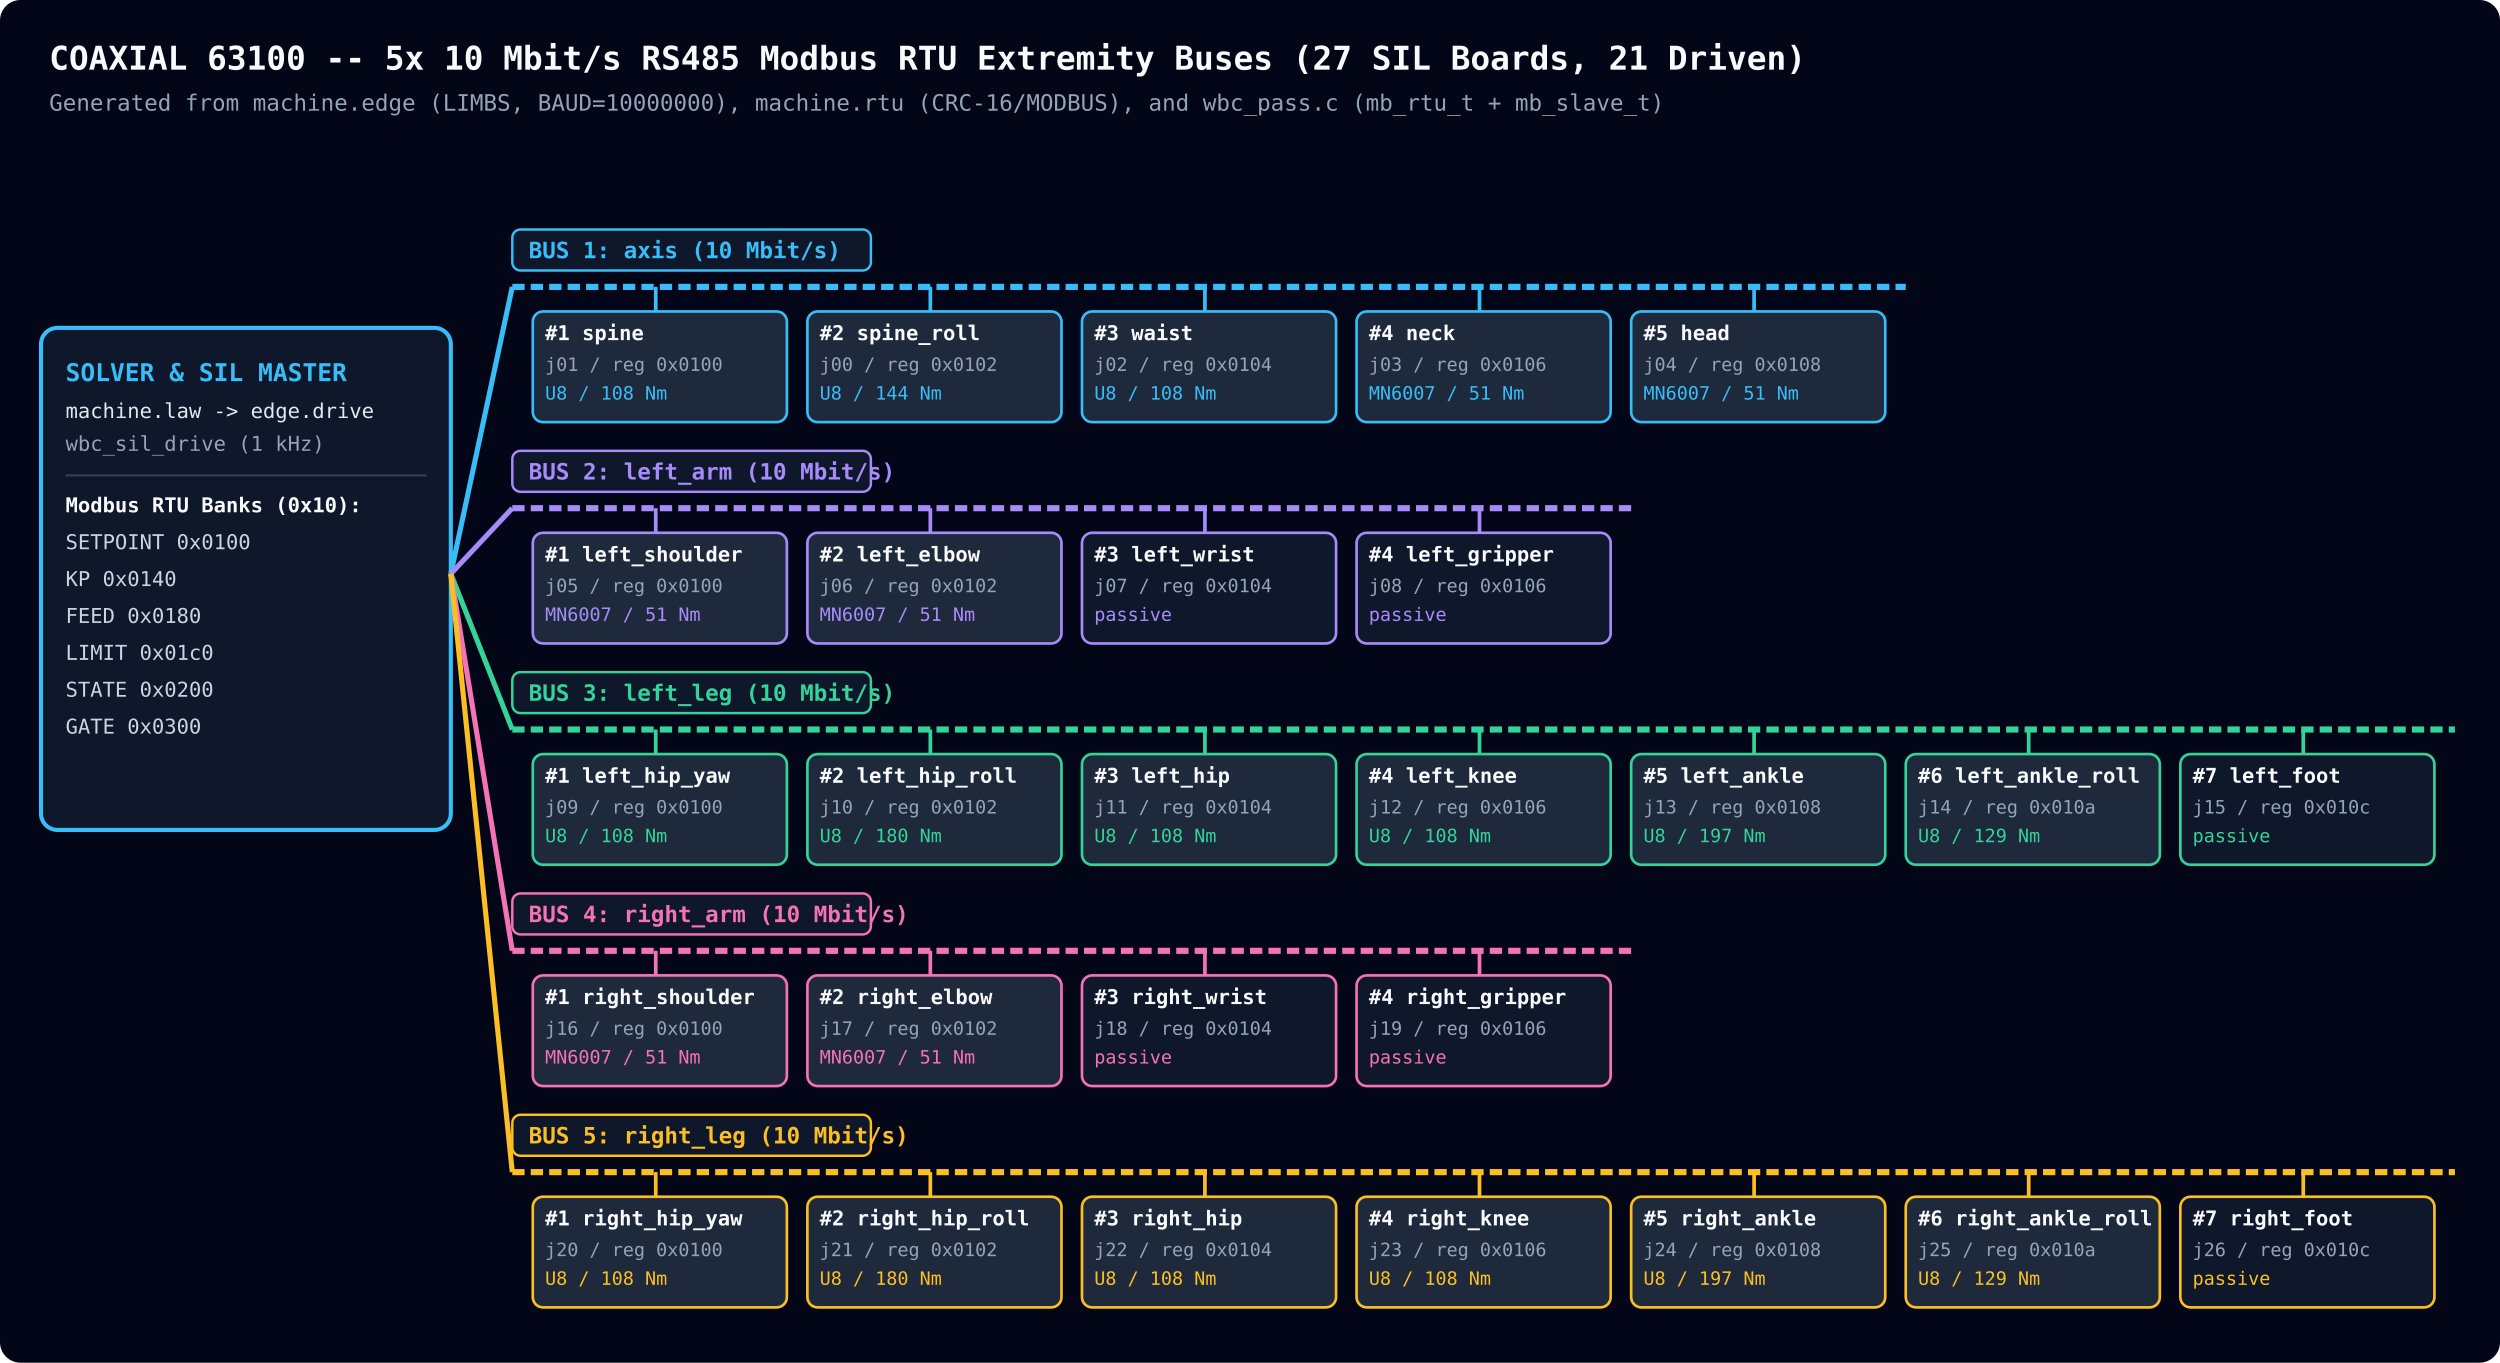
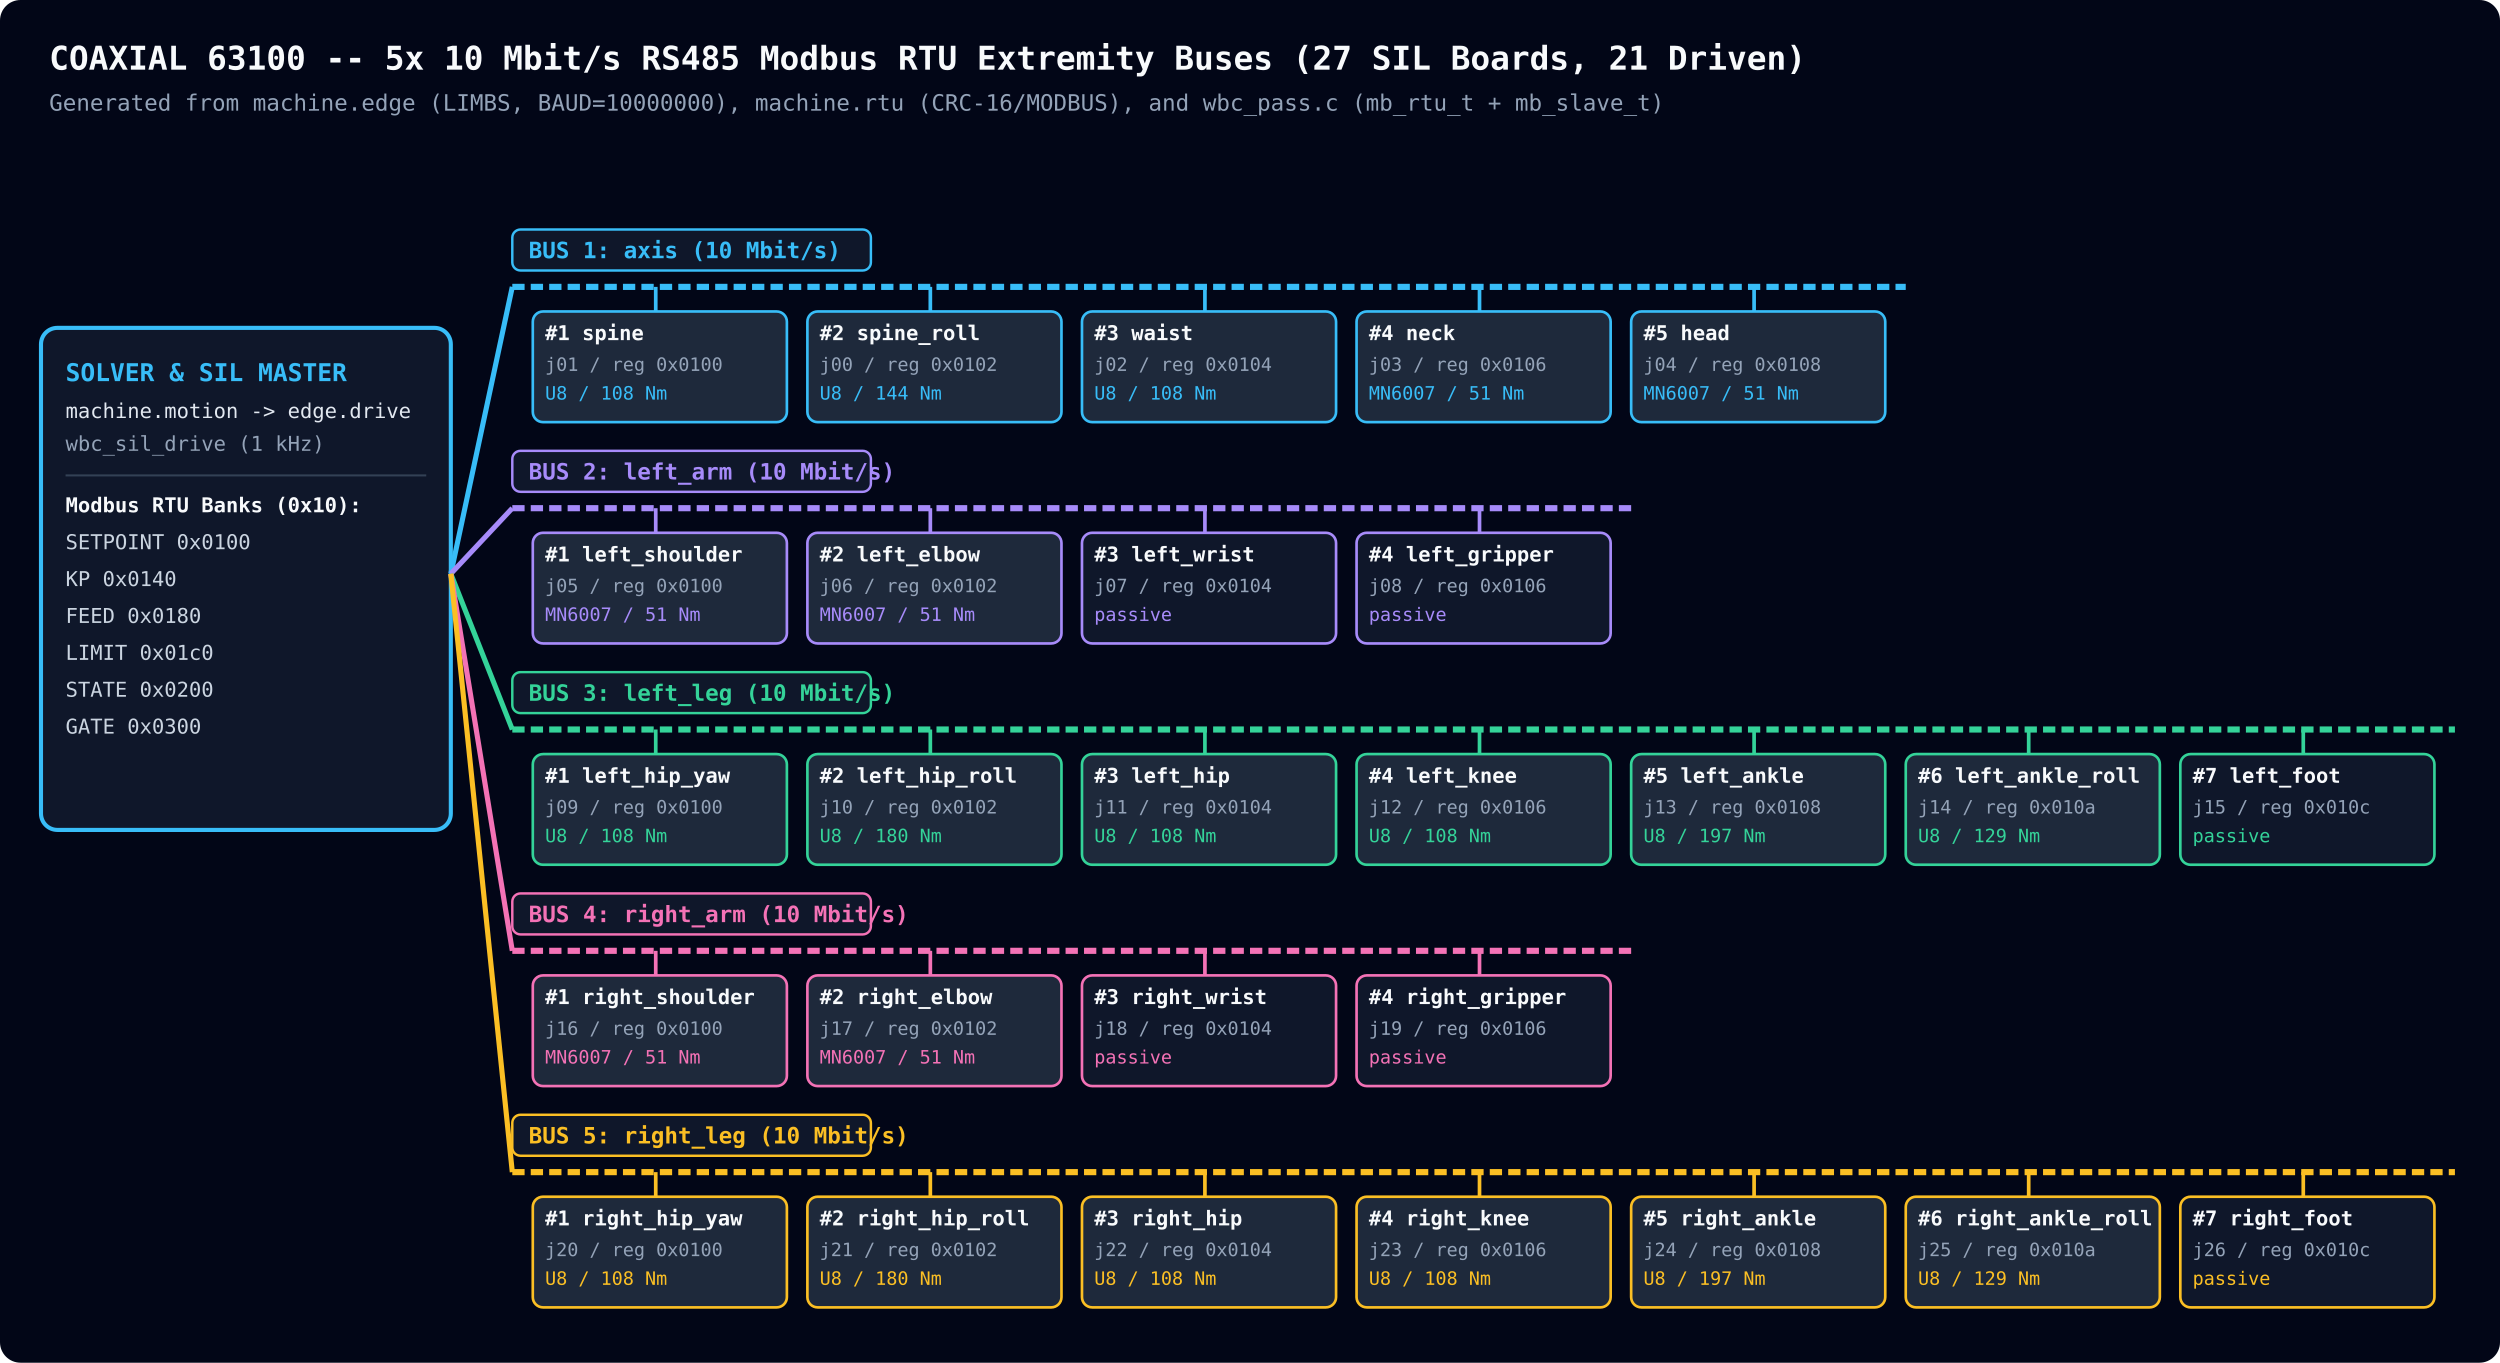
<svg xmlns="http://www.w3.org/2000/svg" viewBox="0 0 1220 665" width="100%" height="100%">
  <rect width="1220" height="665" rx="10" fill="#020617" />
  <g font-family="monospace">
    <text x="24" y="34" fill="#f8fafc" font-size="16" font-weight="bold">COAXIAL 63100 -- 5x 10 Mbit/s RS485 Modbus RTU Extremity Buses (27 SIL Boards, 21 Driven)</text>
    <text x="24" y="54" fill="#94a3b8" font-size="11">Generated from machine.edge (LIMBS, BAUD=10000000), machine.rtu (CRC-16/MODBUS), and wbc_pass.c (mb_rtu_t + mb_slave_t)</text>
    <rect x="20" y="160" width="200" height="245" rx="8" fill="#0f172a" stroke="#38bdf8" stroke-width="2" />
    <text x="32" y="186" fill="#38bdf8" font-size="12" font-weight="bold">SOLVER &amp; SIL MASTER</text>
-     <text x="32" y="204" fill="#e2e8f0" font-size="10">machine.law -&gt; edge.drive</text>
+     <text x="32" y="204" fill="#e2e8f0" font-size="10">machine.motion -&gt; edge.drive</text>
    <text x="32" y="220" fill="#94a3b8" font-size="10">wbc_sil_drive (1 kHz)</text>
    <line x1="32" y1="232" x2="208" y2="232" stroke="#334155" stroke-width="1" />
    <text x="32" y="250" fill="#f8fafc" font-size="10" font-weight="bold">Modbus RTU Banks (0x10):</text>
    <text x="32" y="268" fill="#cbd5e1" font-size="10">SETPOINT 0x0100</text>
    <text x="32" y="286" fill="#cbd5e1" font-size="10">KP       0x0140</text>
    <text x="32" y="304" fill="#cbd5e1" font-size="10">FEED     0x0180</text>
    <text x="32" y="322" fill="#cbd5e1" font-size="10">LIMIT    0x01c0</text>
    <text x="32" y="340" fill="#cbd5e1" font-size="10">STATE    0x0200</text>
    <text x="32" y="358" fill="#cbd5e1" font-size="10">GATE     0x0300</text>
  </g>
  <g font-family="monospace">
    <path d="M 220 280 L 250 140" stroke="#38bdf8" stroke-width="2.5" fill="none" />
    <line x1="250" y1="140" x2="930" y2="140" stroke="#38bdf8" stroke-width="3" stroke-dasharray="6,3" />
    <rect x="250" y="112" width="175" height="20" rx="4" fill="#0f172a" stroke="#38bdf8" stroke-width="1.2" />
    <text x="258" y="126" fill="#38bdf8" font-size="11" font-weight="bold">BUS 1: axis (10 Mbit/s)</text>
    <line x1="320" y1="140" x2="320" y2="152" stroke="#38bdf8" stroke-width="1.8" />
    <rect x="260" y="152" width="124" height="54" rx="5" fill="#1e293b" stroke="#38bdf8" stroke-width="1.3" />
    <text x="266" y="166" fill="#f8fafc" font-size="10" font-weight="bold">#1 spine</text>
    <text x="266" y="181" fill="#94a3b8" font-size="9">j01 / reg 0x0100</text>
    <text x="266" y="195" fill="#38bdf8" font-size="9">U8 / 108 Nm</text>
    <line x1="454" y1="140" x2="454" y2="152" stroke="#38bdf8" stroke-width="1.8" />
    <rect x="394" y="152" width="124" height="54" rx="5" fill="#1e293b" stroke="#38bdf8" stroke-width="1.3" />
    <text x="400" y="166" fill="#f8fafc" font-size="10" font-weight="bold">#2 spine_roll</text>
    <text x="400" y="181" fill="#94a3b8" font-size="9">j00 / reg 0x0102</text>
    <text x="400" y="195" fill="#38bdf8" font-size="9">U8 / 144 Nm</text>
    <line x1="588" y1="140" x2="588" y2="152" stroke="#38bdf8" stroke-width="1.8" />
    <rect x="528" y="152" width="124" height="54" rx="5" fill="#1e293b" stroke="#38bdf8" stroke-width="1.3" />
    <text x="534" y="166" fill="#f8fafc" font-size="10" font-weight="bold">#3 waist</text>
    <text x="534" y="181" fill="#94a3b8" font-size="9">j02 / reg 0x0104</text>
    <text x="534" y="195" fill="#38bdf8" font-size="9">U8 / 108 Nm</text>
    <line x1="722" y1="140" x2="722" y2="152" stroke="#38bdf8" stroke-width="1.8" />
    <rect x="662" y="152" width="124" height="54" rx="5" fill="#1e293b" stroke="#38bdf8" stroke-width="1.3" />
    <text x="668" y="166" fill="#f8fafc" font-size="10" font-weight="bold">#4 neck</text>
    <text x="668" y="181" fill="#94a3b8" font-size="9">j03 / reg 0x0106</text>
    <text x="668" y="195" fill="#38bdf8" font-size="9">MN6007 / 51 Nm</text>
    <line x1="856" y1="140" x2="856" y2="152" stroke="#38bdf8" stroke-width="1.8" />
    <rect x="796" y="152" width="124" height="54" rx="5" fill="#1e293b" stroke="#38bdf8" stroke-width="1.3" />
    <text x="802" y="166" fill="#f8fafc" font-size="10" font-weight="bold">#5 head</text>
    <text x="802" y="181" fill="#94a3b8" font-size="9">j04 / reg 0x0108</text>
    <text x="802" y="195" fill="#38bdf8" font-size="9">MN6007 / 51 Nm</text>
  </g>
  <g font-family="monospace">
    <path d="M 220 280 L 250 248" stroke="#a78bfa" stroke-width="2.5" fill="none" />
    <line x1="250" y1="248" x2="796" y2="248" stroke="#a78bfa" stroke-width="3" stroke-dasharray="6,3" />
    <rect x="250" y="220" width="175" height="20" rx="4" fill="#0f172a" stroke="#a78bfa" stroke-width="1.2" />
    <text x="258" y="234" fill="#a78bfa" font-size="11" font-weight="bold">BUS 2: left_arm (10 Mbit/s)</text>
    <line x1="320" y1="248" x2="320" y2="260" stroke="#a78bfa" stroke-width="1.8" />
    <rect x="260" y="260" width="124" height="54" rx="5" fill="#1e293b" stroke="#a78bfa" stroke-width="1.3" />
    <text x="266" y="274" fill="#f8fafc" font-size="10" font-weight="bold">#1 left_shoulder</text>
    <text x="266" y="289" fill="#94a3b8" font-size="9">j05 / reg 0x0100</text>
    <text x="266" y="303" fill="#a78bfa" font-size="9">MN6007 / 51 Nm</text>
    <line x1="454" y1="248" x2="454" y2="260" stroke="#a78bfa" stroke-width="1.8" />
    <rect x="394" y="260" width="124" height="54" rx="5" fill="#1e293b" stroke="#a78bfa" stroke-width="1.3" />
    <text x="400" y="274" fill="#f8fafc" font-size="10" font-weight="bold">#2 left_elbow</text>
    <text x="400" y="289" fill="#94a3b8" font-size="9">j06 / reg 0x0102</text>
    <text x="400" y="303" fill="#a78bfa" font-size="9">MN6007 / 51 Nm</text>
    <line x1="588" y1="248" x2="588" y2="260" stroke="#a78bfa" stroke-width="1.8" />
    <rect x="528" y="260" width="124" height="54" rx="5" fill="#0f172a" stroke="#a78bfa" stroke-width="1.3" />
    <text x="534" y="274" fill="#f8fafc" font-size="10" font-weight="bold">#3 left_wrist</text>
    <text x="534" y="289" fill="#94a3b8" font-size="9">j07 / reg 0x0104</text>
    <text x="534" y="303" fill="#a78bfa" font-size="9">passive</text>
    <line x1="722" y1="248" x2="722" y2="260" stroke="#a78bfa" stroke-width="1.8" />
    <rect x="662" y="260" width="124" height="54" rx="5" fill="#0f172a" stroke="#a78bfa" stroke-width="1.3" />
    <text x="668" y="274" fill="#f8fafc" font-size="10" font-weight="bold">#4 left_gripper</text>
    <text x="668" y="289" fill="#94a3b8" font-size="9">j08 / reg 0x0106</text>
    <text x="668" y="303" fill="#a78bfa" font-size="9">passive</text>
  </g>
  <g font-family="monospace">
    <path d="M 220 280 L 250 356" stroke="#34d399" stroke-width="2.5" fill="none" />
    <line x1="250" y1="356" x2="1198" y2="356" stroke="#34d399" stroke-width="3" stroke-dasharray="6,3" />
    <rect x="250" y="328" width="175" height="20" rx="4" fill="#0f172a" stroke="#34d399" stroke-width="1.2" />
    <text x="258" y="342" fill="#34d399" font-size="11" font-weight="bold">BUS 3: left_leg (10 Mbit/s)</text>
    <line x1="320" y1="356" x2="320" y2="368" stroke="#34d399" stroke-width="1.8" />
    <rect x="260" y="368" width="124" height="54" rx="5" fill="#1e293b" stroke="#34d399" stroke-width="1.3" />
    <text x="266" y="382" fill="#f8fafc" font-size="10" font-weight="bold">#1 left_hip_yaw</text>
    <text x="266" y="397" fill="#94a3b8" font-size="9">j09 / reg 0x0100</text>
    <text x="266" y="411" fill="#34d399" font-size="9">U8 / 108 Nm</text>
    <line x1="454" y1="356" x2="454" y2="368" stroke="#34d399" stroke-width="1.8" />
    <rect x="394" y="368" width="124" height="54" rx="5" fill="#1e293b" stroke="#34d399" stroke-width="1.3" />
    <text x="400" y="382" fill="#f8fafc" font-size="10" font-weight="bold">#2 left_hip_roll</text>
    <text x="400" y="397" fill="#94a3b8" font-size="9">j10 / reg 0x0102</text>
    <text x="400" y="411" fill="#34d399" font-size="9">U8 / 180 Nm</text>
    <line x1="588" y1="356" x2="588" y2="368" stroke="#34d399" stroke-width="1.8" />
    <rect x="528" y="368" width="124" height="54" rx="5" fill="#1e293b" stroke="#34d399" stroke-width="1.3" />
    <text x="534" y="382" fill="#f8fafc" font-size="10" font-weight="bold">#3 left_hip</text>
    <text x="534" y="397" fill="#94a3b8" font-size="9">j11 / reg 0x0104</text>
    <text x="534" y="411" fill="#34d399" font-size="9">U8 / 108 Nm</text>
    <line x1="722" y1="356" x2="722" y2="368" stroke="#34d399" stroke-width="1.8" />
    <rect x="662" y="368" width="124" height="54" rx="5" fill="#1e293b" stroke="#34d399" stroke-width="1.3" />
    <text x="668" y="382" fill="#f8fafc" font-size="10" font-weight="bold">#4 left_knee</text>
    <text x="668" y="397" fill="#94a3b8" font-size="9">j12 / reg 0x0106</text>
    <text x="668" y="411" fill="#34d399" font-size="9">U8 / 108 Nm</text>
    <line x1="856" y1="356" x2="856" y2="368" stroke="#34d399" stroke-width="1.8" />
    <rect x="796" y="368" width="124" height="54" rx="5" fill="#1e293b" stroke="#34d399" stroke-width="1.3" />
    <text x="802" y="382" fill="#f8fafc" font-size="10" font-weight="bold">#5 left_ankle</text>
    <text x="802" y="397" fill="#94a3b8" font-size="9">j13 / reg 0x0108</text>
    <text x="802" y="411" fill="#34d399" font-size="9">U8 / 197 Nm</text>
    <line x1="990" y1="356" x2="990" y2="368" stroke="#34d399" stroke-width="1.8" />
    <rect x="930" y="368" width="124" height="54" rx="5" fill="#1e293b" stroke="#34d399" stroke-width="1.3" />
    <text x="936" y="382" fill="#f8fafc" font-size="10" font-weight="bold">#6 left_ankle_roll</text>
    <text x="936" y="397" fill="#94a3b8" font-size="9">j14 / reg 0x010a</text>
    <text x="936" y="411" fill="#34d399" font-size="9">U8 / 129 Nm</text>
    <line x1="1124" y1="356" x2="1124" y2="368" stroke="#34d399" stroke-width="1.8" />
    <rect x="1064" y="368" width="124" height="54" rx="5" fill="#0f172a" stroke="#34d399" stroke-width="1.3" />
    <text x="1070" y="382" fill="#f8fafc" font-size="10" font-weight="bold">#7 left_foot</text>
    <text x="1070" y="397" fill="#94a3b8" font-size="9">j15 / reg 0x010c</text>
    <text x="1070" y="411" fill="#34d399" font-size="9">passive</text>
  </g>
  <g font-family="monospace">
    <path d="M 220 280 L 250 464" stroke="#f472b6" stroke-width="2.5" fill="none" />
    <line x1="250" y1="464" x2="796" y2="464" stroke="#f472b6" stroke-width="3" stroke-dasharray="6,3" />
    <rect x="250" y="436" width="175" height="20" rx="4" fill="#0f172a" stroke="#f472b6" stroke-width="1.2" />
    <text x="258" y="450" fill="#f472b6" font-size="11" font-weight="bold">BUS 4: right_arm (10 Mbit/s)</text>
    <line x1="320" y1="464" x2="320" y2="476" stroke="#f472b6" stroke-width="1.8" />
    <rect x="260" y="476" width="124" height="54" rx="5" fill="#1e293b" stroke="#f472b6" stroke-width="1.3" />
    <text x="266" y="490" fill="#f8fafc" font-size="10" font-weight="bold">#1 right_shoulder</text>
    <text x="266" y="505" fill="#94a3b8" font-size="9">j16 / reg 0x0100</text>
    <text x="266" y="519" fill="#f472b6" font-size="9">MN6007 / 51 Nm</text>
    <line x1="454" y1="464" x2="454" y2="476" stroke="#f472b6" stroke-width="1.8" />
    <rect x="394" y="476" width="124" height="54" rx="5" fill="#1e293b" stroke="#f472b6" stroke-width="1.3" />
    <text x="400" y="490" fill="#f8fafc" font-size="10" font-weight="bold">#2 right_elbow</text>
    <text x="400" y="505" fill="#94a3b8" font-size="9">j17 / reg 0x0102</text>
    <text x="400" y="519" fill="#f472b6" font-size="9">MN6007 / 51 Nm</text>
    <line x1="588" y1="464" x2="588" y2="476" stroke="#f472b6" stroke-width="1.8" />
    <rect x="528" y="476" width="124" height="54" rx="5" fill="#0f172a" stroke="#f472b6" stroke-width="1.3" />
    <text x="534" y="490" fill="#f8fafc" font-size="10" font-weight="bold">#3 right_wrist</text>
    <text x="534" y="505" fill="#94a3b8" font-size="9">j18 / reg 0x0104</text>
    <text x="534" y="519" fill="#f472b6" font-size="9">passive</text>
    <line x1="722" y1="464" x2="722" y2="476" stroke="#f472b6" stroke-width="1.8" />
    <rect x="662" y="476" width="124" height="54" rx="5" fill="#0f172a" stroke="#f472b6" stroke-width="1.3" />
    <text x="668" y="490" fill="#f8fafc" font-size="10" font-weight="bold">#4 right_gripper</text>
    <text x="668" y="505" fill="#94a3b8" font-size="9">j19 / reg 0x0106</text>
    <text x="668" y="519" fill="#f472b6" font-size="9">passive</text>
  </g>
  <g font-family="monospace">
    <path d="M 220 280 L 250 572" stroke="#fbbf24" stroke-width="2.5" fill="none" />
    <line x1="250" y1="572" x2="1198" y2="572" stroke="#fbbf24" stroke-width="3" stroke-dasharray="6,3" />
    <rect x="250" y="544" width="175" height="20" rx="4" fill="#0f172a" stroke="#fbbf24" stroke-width="1.2" />
    <text x="258" y="558" fill="#fbbf24" font-size="11" font-weight="bold">BUS 5: right_leg (10 Mbit/s)</text>
    <line x1="320" y1="572" x2="320" y2="584" stroke="#fbbf24" stroke-width="1.8" />
    <rect x="260" y="584" width="124" height="54" rx="5" fill="#1e293b" stroke="#fbbf24" stroke-width="1.3" />
    <text x="266" y="598" fill="#f8fafc" font-size="10" font-weight="bold">#1 right_hip_yaw</text>
    <text x="266" y="613" fill="#94a3b8" font-size="9">j20 / reg 0x0100</text>
    <text x="266" y="627" fill="#fbbf24" font-size="9">U8 / 108 Nm</text>
    <line x1="454" y1="572" x2="454" y2="584" stroke="#fbbf24" stroke-width="1.8" />
    <rect x="394" y="584" width="124" height="54" rx="5" fill="#1e293b" stroke="#fbbf24" stroke-width="1.3" />
    <text x="400" y="598" fill="#f8fafc" font-size="10" font-weight="bold">#2 right_hip_roll</text>
    <text x="400" y="613" fill="#94a3b8" font-size="9">j21 / reg 0x0102</text>
    <text x="400" y="627" fill="#fbbf24" font-size="9">U8 / 180 Nm</text>
    <line x1="588" y1="572" x2="588" y2="584" stroke="#fbbf24" stroke-width="1.8" />
    <rect x="528" y="584" width="124" height="54" rx="5" fill="#1e293b" stroke="#fbbf24" stroke-width="1.3" />
    <text x="534" y="598" fill="#f8fafc" font-size="10" font-weight="bold">#3 right_hip</text>
    <text x="534" y="613" fill="#94a3b8" font-size="9">j22 / reg 0x0104</text>
    <text x="534" y="627" fill="#fbbf24" font-size="9">U8 / 108 Nm</text>
    <line x1="722" y1="572" x2="722" y2="584" stroke="#fbbf24" stroke-width="1.8" />
    <rect x="662" y="584" width="124" height="54" rx="5" fill="#1e293b" stroke="#fbbf24" stroke-width="1.3" />
    <text x="668" y="598" fill="#f8fafc" font-size="10" font-weight="bold">#4 right_knee</text>
    <text x="668" y="613" fill="#94a3b8" font-size="9">j23 / reg 0x0106</text>
    <text x="668" y="627" fill="#fbbf24" font-size="9">U8 / 108 Nm</text>
    <line x1="856" y1="572" x2="856" y2="584" stroke="#fbbf24" stroke-width="1.8" />
    <rect x="796" y="584" width="124" height="54" rx="5" fill="#1e293b" stroke="#fbbf24" stroke-width="1.3" />
    <text x="802" y="598" fill="#f8fafc" font-size="10" font-weight="bold">#5 right_ankle</text>
    <text x="802" y="613" fill="#94a3b8" font-size="9">j24 / reg 0x0108</text>
    <text x="802" y="627" fill="#fbbf24" font-size="9">U8 / 197 Nm</text>
    <line x1="990" y1="572" x2="990" y2="584" stroke="#fbbf24" stroke-width="1.8" />
    <rect x="930" y="584" width="124" height="54" rx="5" fill="#1e293b" stroke="#fbbf24" stroke-width="1.3" />
    <text x="936" y="598" fill="#f8fafc" font-size="10" font-weight="bold">#6 right_ankle_roll</text>
    <text x="936" y="613" fill="#94a3b8" font-size="9">j25 / reg 0x010a</text>
    <text x="936" y="627" fill="#fbbf24" font-size="9">U8 / 129 Nm</text>
    <line x1="1124" y1="572" x2="1124" y2="584" stroke="#fbbf24" stroke-width="1.8" />
    <rect x="1064" y="584" width="124" height="54" rx="5" fill="#0f172a" stroke="#fbbf24" stroke-width="1.3" />
    <text x="1070" y="598" fill="#f8fafc" font-size="10" font-weight="bold">#7 right_foot</text>
    <text x="1070" y="613" fill="#94a3b8" font-size="9">j26 / reg 0x010c</text>
    <text x="1070" y="627" fill="#fbbf24" font-size="9">passive</text>
  </g>
</svg>
